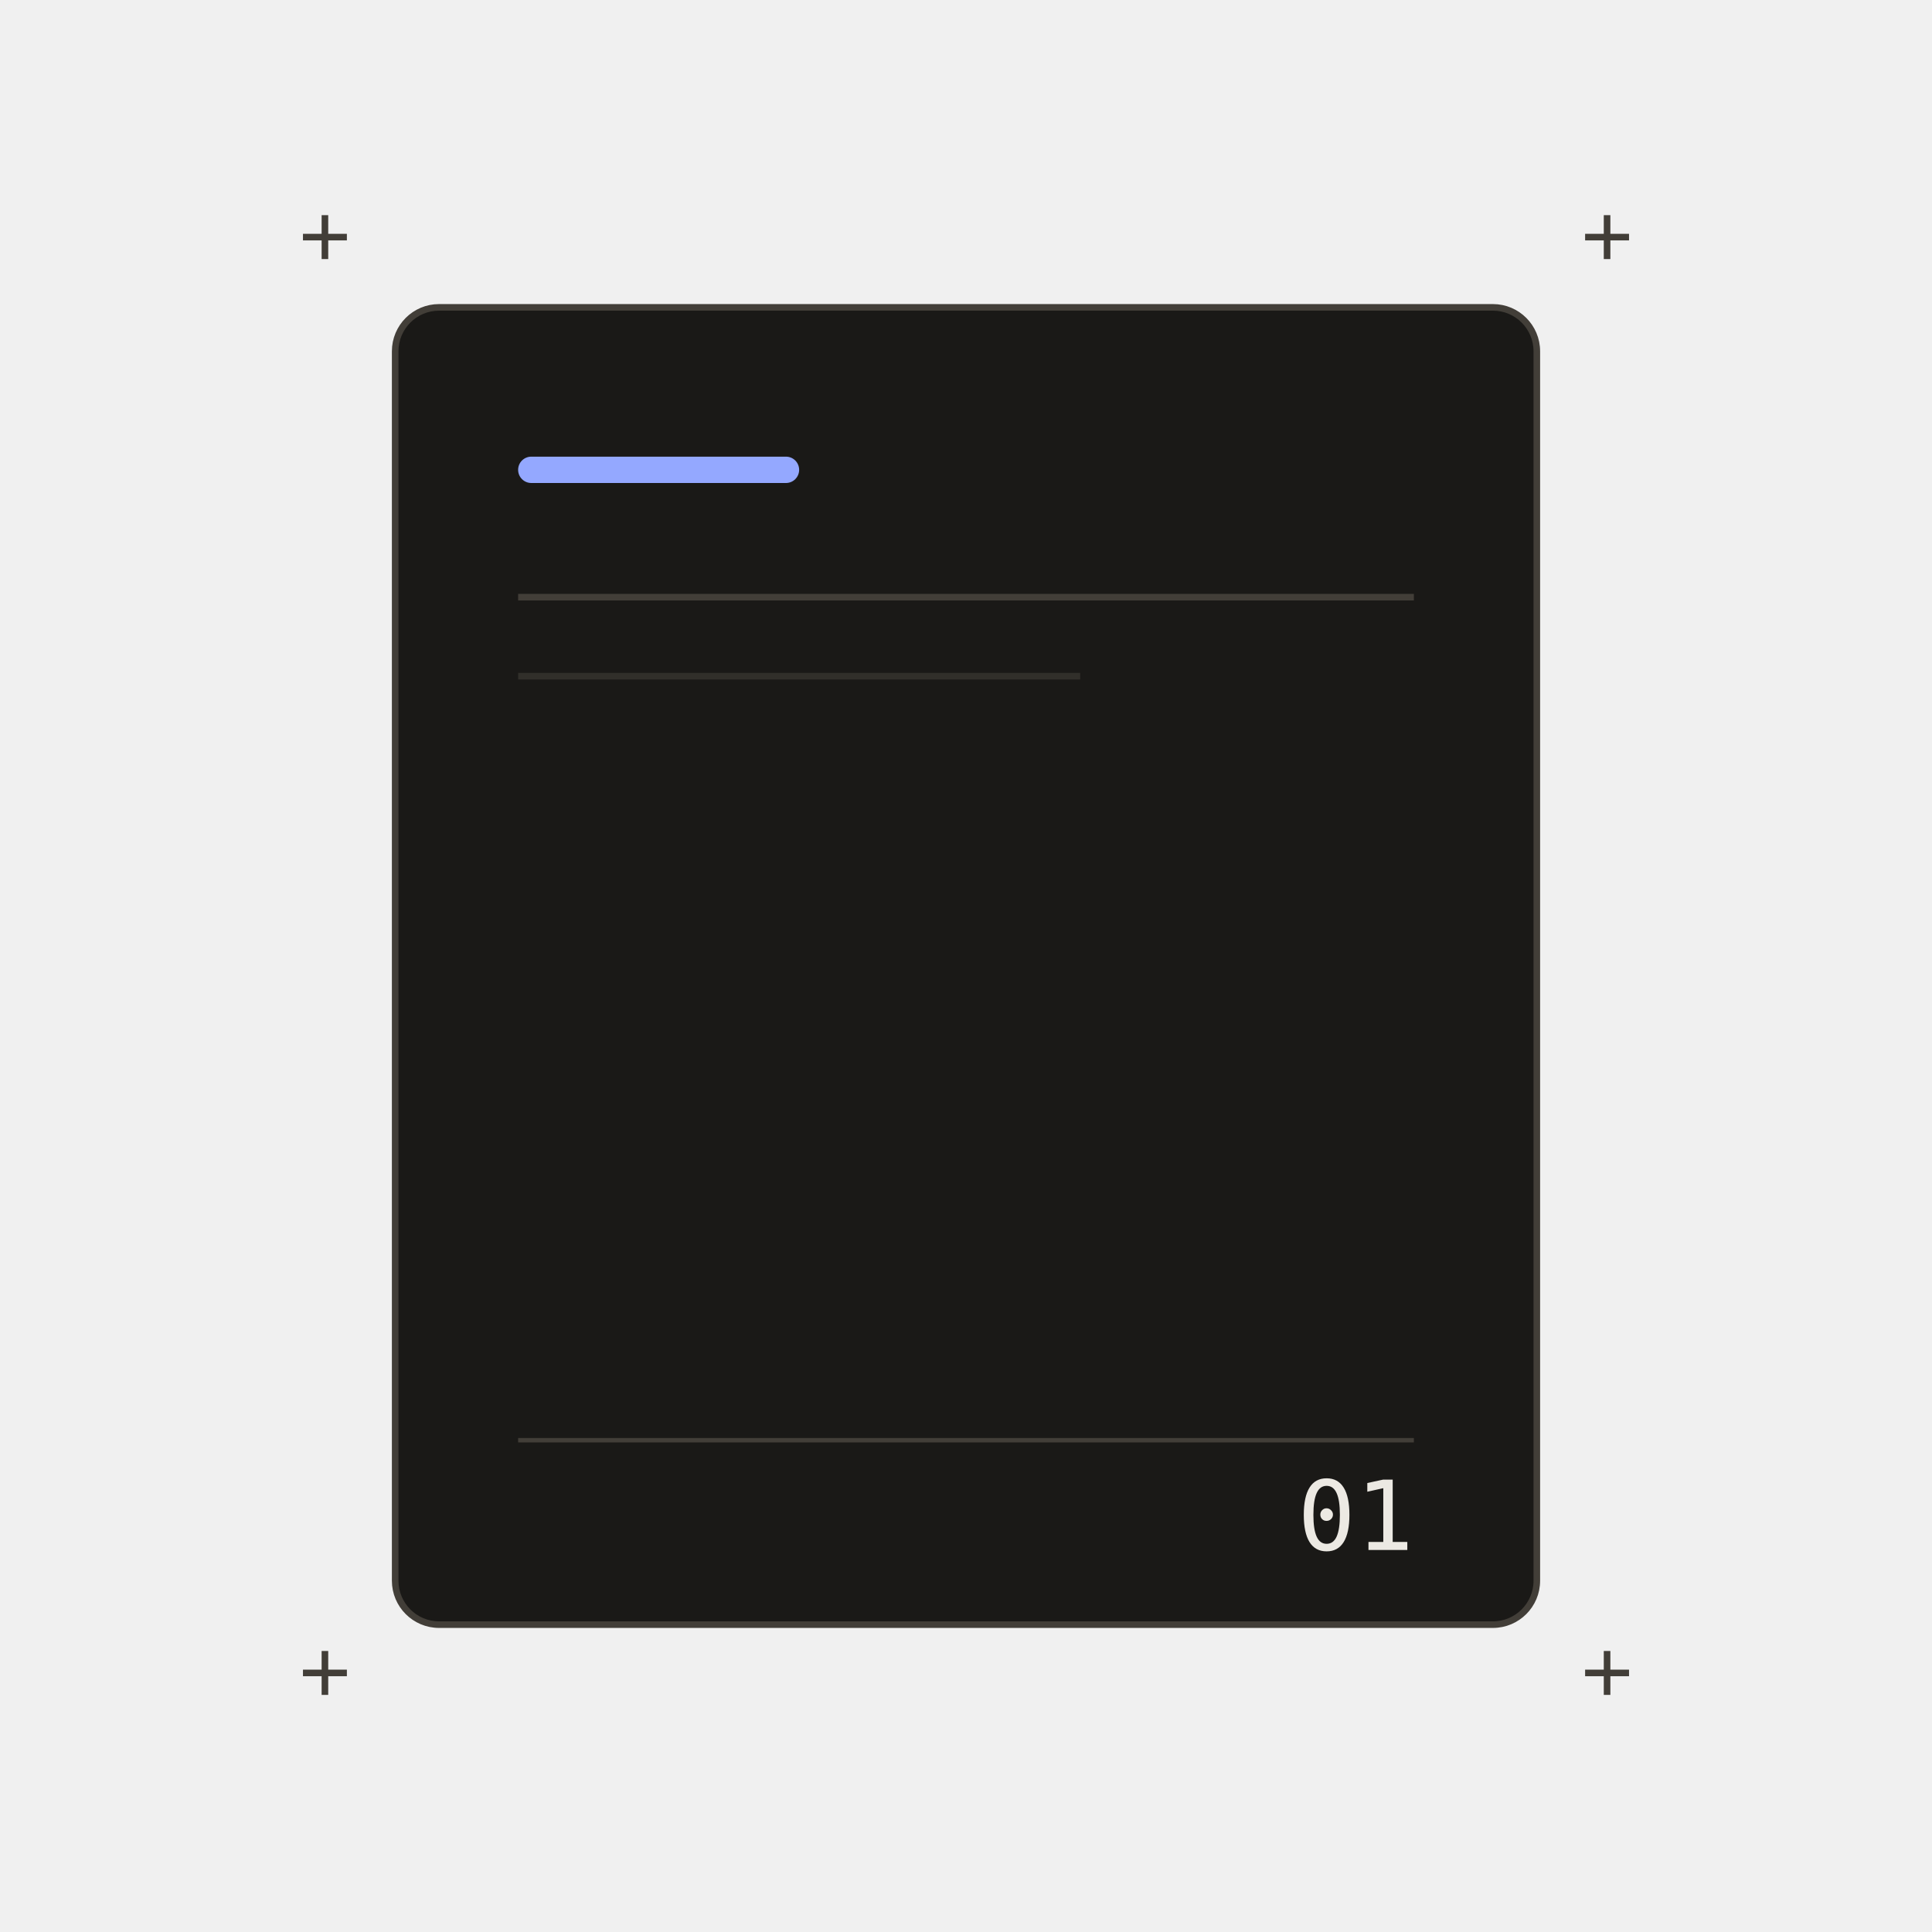
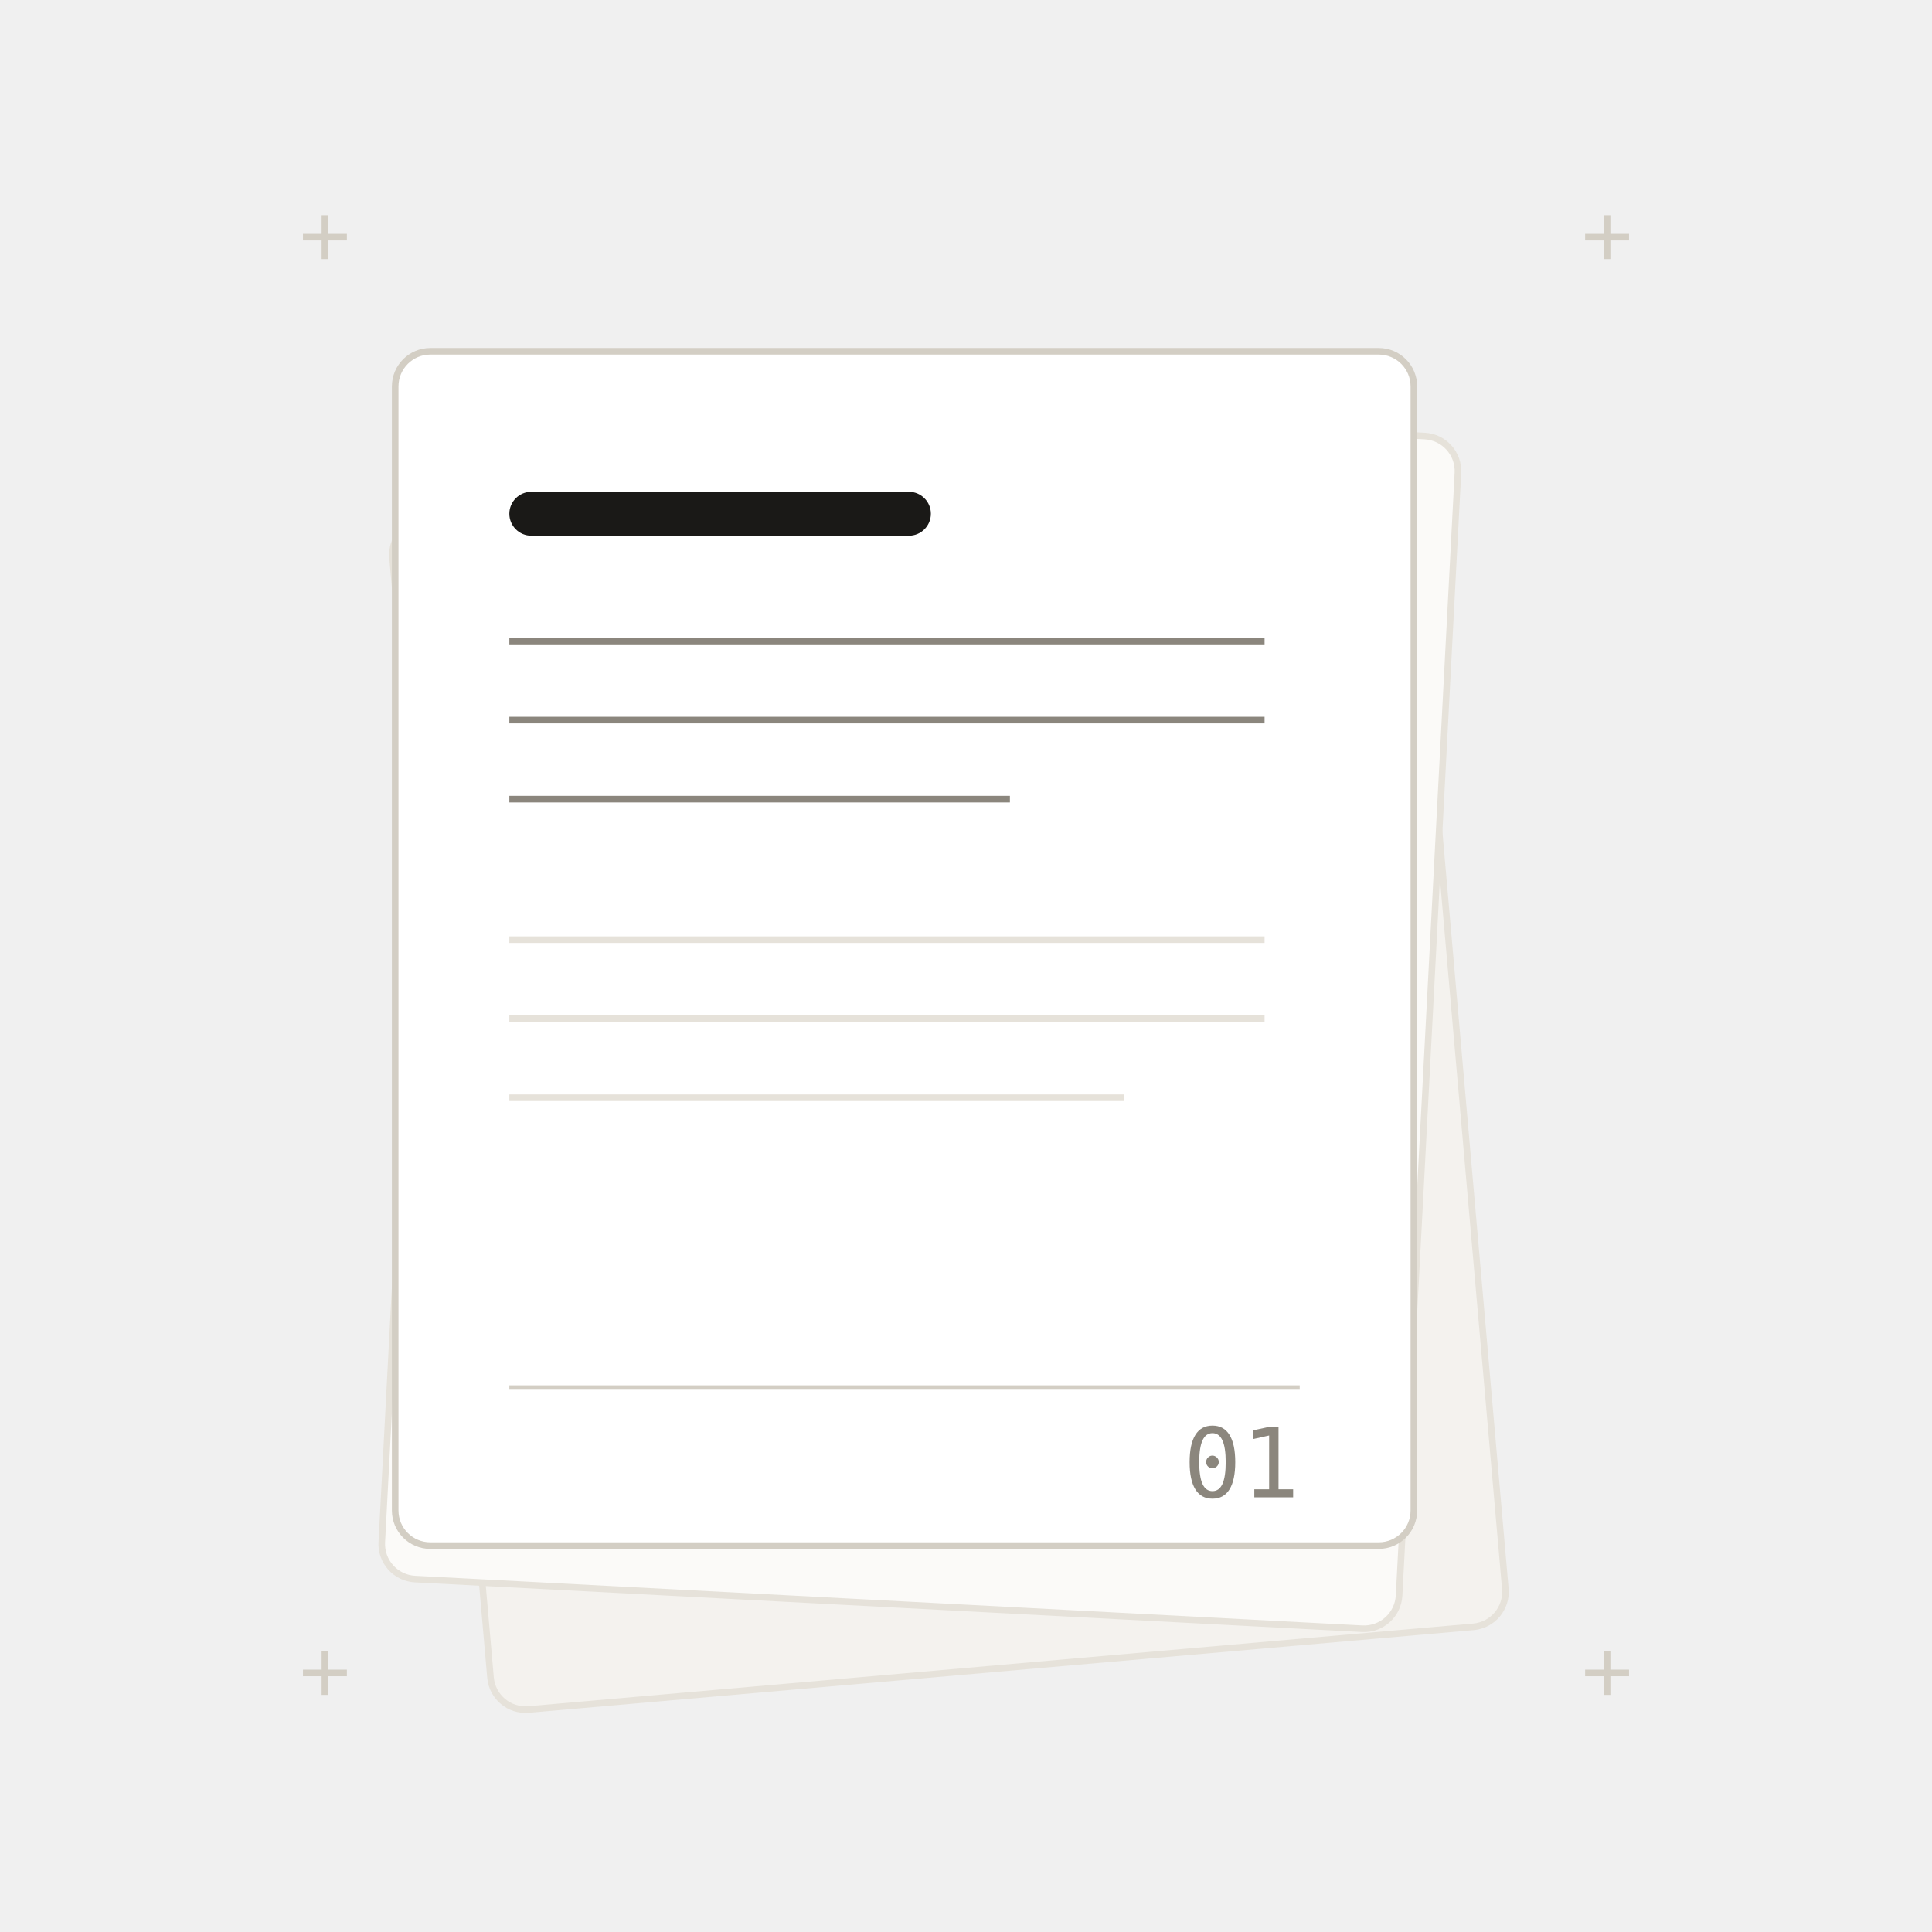
<svg xmlns="http://www.w3.org/2000/svg" viewBox="0 0 440 440" fill="none">
-   <g stroke="#423e38" stroke-width="1.5">
+   <g stroke="#d3cec4" stroke-width="1.5">
    <path d="M69 54h10M74 49v10" />
    <path d="M361 54h10M366 49v10" />
    <path d="M69 381h10M74 376v10" />
    <path d="M361 381h10M366 376v10" />
  </g>
-   <rect x="90" y="70" width="260" height="300" rx="10" fill="#1a1917" stroke="#423e38" stroke-width="1.5" />
-   <rect x="118" y="104" width="64" height="6" rx="3" fill="#94a8ff" />
-   <line x1="118" y1="136" x2="322" y2="136" stroke="#423e38" stroke-width="1.5" />
-   <line x1="118" y1="154" x2="246" y2="154" stroke="#423e38" stroke-width="1.5" stroke-opacity="0.6" />
-   <line x1="118" y1="328" x2="322" y2="328" stroke="#423e38" stroke-width="1" />
-   <text x="322" y="353" text-anchor="end" font-family="ui-monospace, SFMono-Regular, Menlo, monospace" font-size="22" fill="#ece9e3">01</text>
+   <rect x="98" y="108" width="232" height="272" rx="8" fill="#f4f2ee" stroke="#e6e2da" stroke-width="1.5" transform="rotate(-5 220 220)" />
+   <rect x="94" y="94" width="232" height="272" rx="8" fill="#fbfaf8" stroke="#e6e2da" stroke-width="1.5" transform="rotate(3 220 220)" />
+   <rect x="90" y="80" width="232" height="272" rx="8" fill="#ffffff" stroke="#d3cec4" stroke-width="1.5" />
+   <rect x="116" y="112" width="96" height="10" rx="5" fill="#1a1917" />
+   <line x1="116" y1="146" x2="288" y2="146" stroke="#8b867d" stroke-width="1.5" />
+   <line x1="116" y1="164" x2="288" y2="164" stroke="#8b867d" stroke-width="1.5" />
+   <line x1="116" y1="182" x2="230" y2="182" stroke="#8b867d" stroke-width="1.5" />
+   <line x1="116" y1="214" x2="288" y2="214" stroke="#e6e2da" stroke-width="1.5" />
+   <line x1="116" y1="232" x2="288" y2="232" stroke="#e6e2da" stroke-width="1.5" />
+   <line x1="116" y1="250" x2="256" y2="250" stroke="#e6e2da" stroke-width="1.5" />
+   <line x1="116" y1="316" x2="296" y2="316" stroke="#d3cec4" stroke-width="1" />
+   <text x="296" y="341" text-anchor="end" font-family="ui-monospace, SFMono-Regular, Menlo, monospace" font-size="22" fill="#8b867d">01</text>
</svg>
